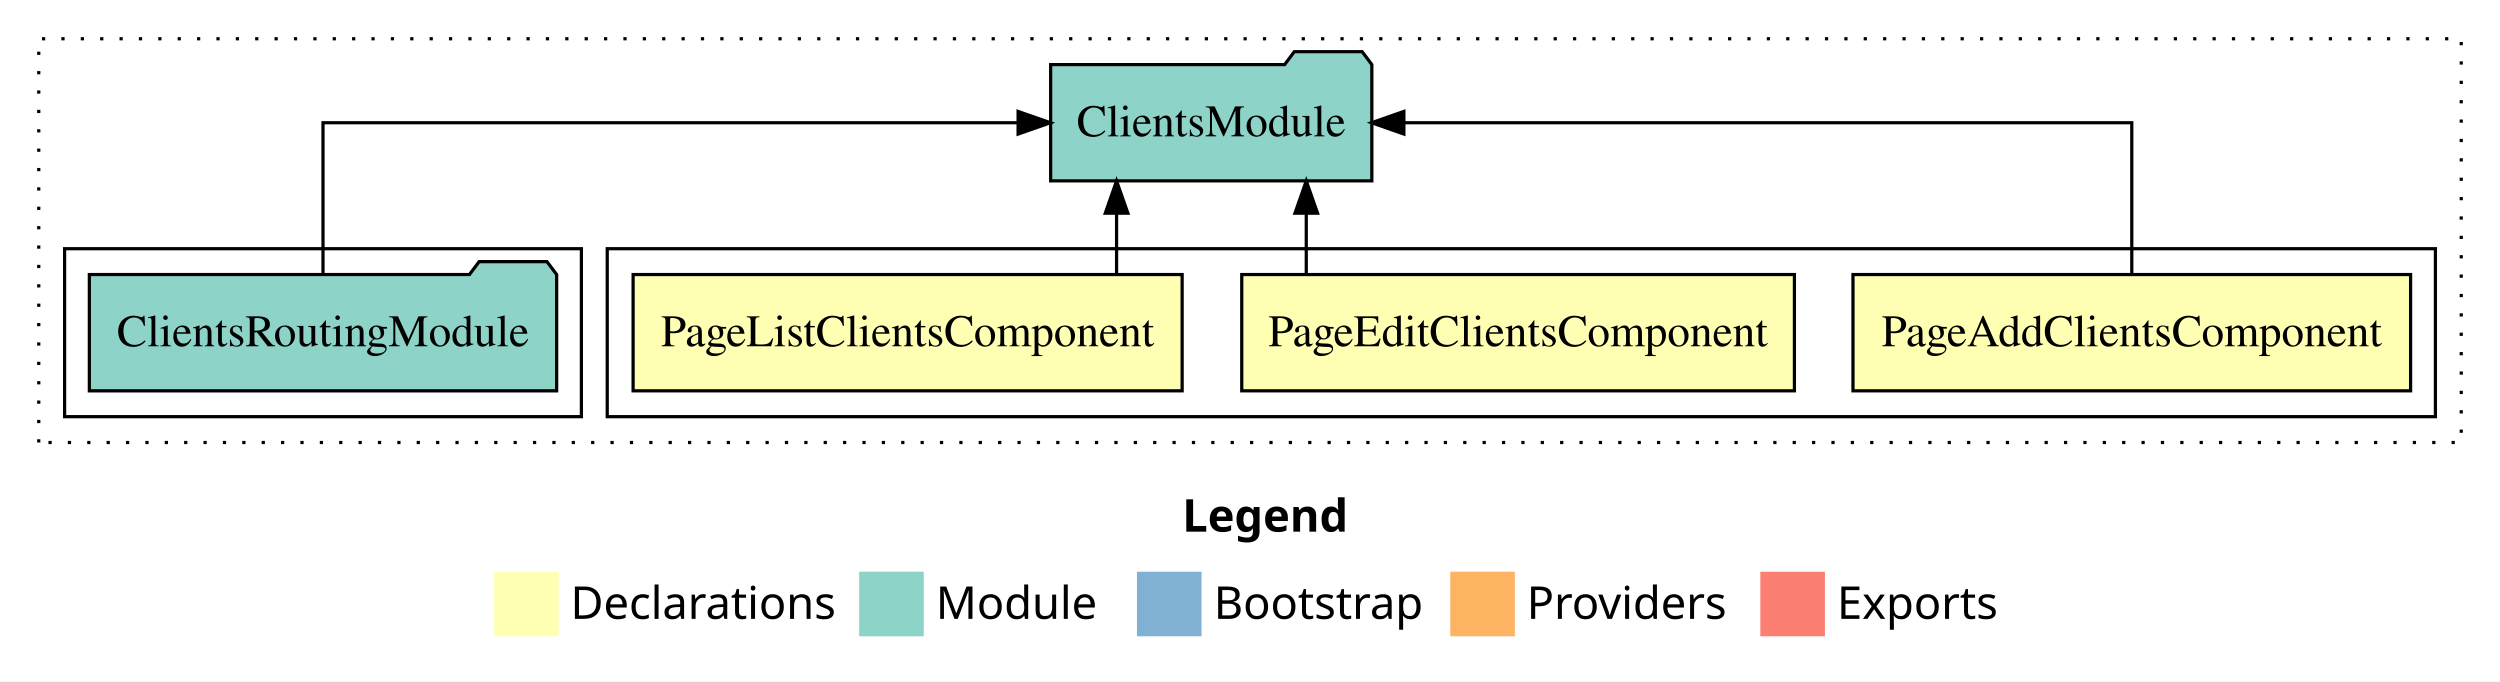
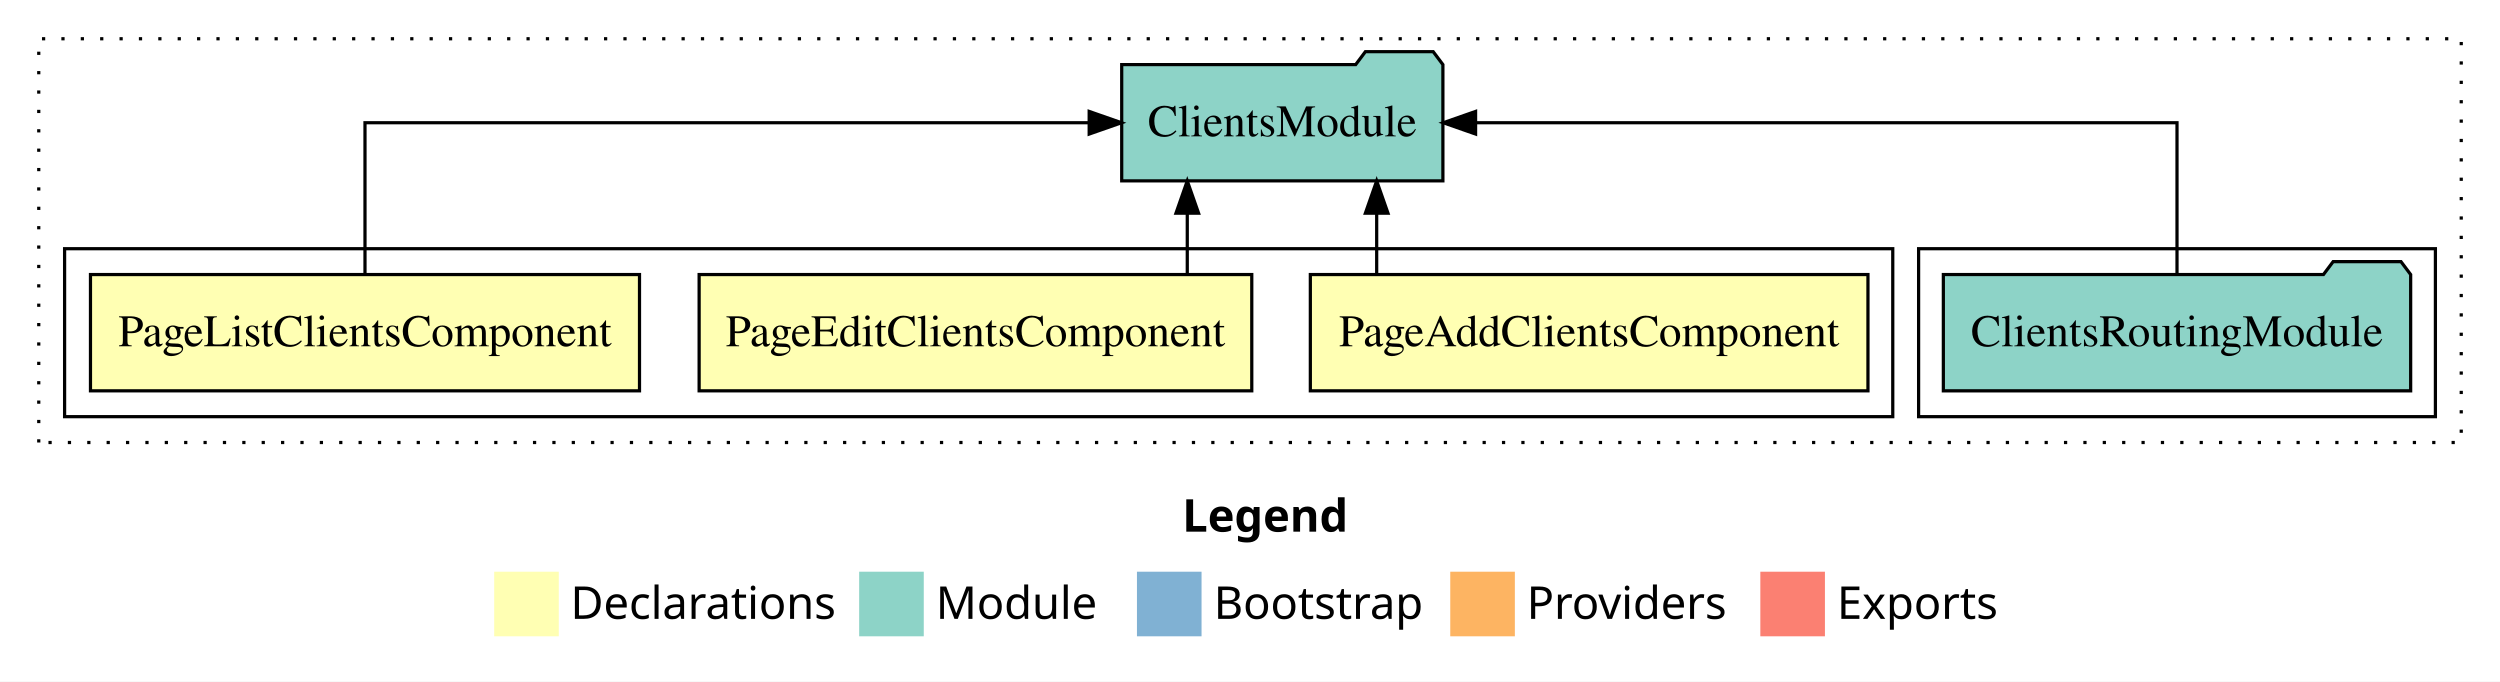
<svg xmlns="http://www.w3.org/2000/svg" width="774pt" height="211pt" viewBox="0.00 0.00 774.00 211.00">
  <g id="graph0" class="graph" transform="scale(1 1) rotate(0) translate(4 207)">
    <polygon fill="white" stroke="transparent" points="-4,4 -4,-207 770,-207 770,4 -4,4" />
    <text text-anchor="start" x="362.01" y="-42.4" font-family="sans-serif" font-weight="bold" font-size="14.00">Legend</text>
    <polygon fill="#ffffb3" stroke="transparent" points="149,-10 149,-30 169,-30 169,-10 149,-10" />
    <text text-anchor="start" x="172.63" y="-15.4" font-family="sans-serif" font-size="14.00">  Declarations</text>
    <polygon fill="#8dd3c7" stroke="transparent" points="262,-10 262,-30 282,-30 282,-10 262,-10" />
    <text text-anchor="start" x="285.73" y="-15.4" font-family="sans-serif" font-size="14.00">  Module</text>
    <polygon fill="#80b1d3" stroke="transparent" points="348,-10 348,-30 368,-30 368,-10 348,-10" />
    <text text-anchor="start" x="371.78" y="-15.4" font-family="sans-serif" font-size="14.00">  Bootstrap</text>
    <polygon fill="#fdb462" stroke="transparent" points="445,-10 445,-30 465,-30 465,-10 445,-10" />
    <text text-anchor="start" x="468.67" y="-15.4" font-family="sans-serif" font-size="14.00">  Providers</text>
    <polygon fill="#fb8072" stroke="transparent" points="541,-10 541,-30 561,-30 561,-10 541,-10" />
    <text text-anchor="start" x="564.73" y="-15.4" font-family="sans-serif" font-size="14.00">  Exports</text>
    <g id="clust1" class="cluster">
      <polygon fill="none" stroke="black" stroke-dasharray="1,5" points="8,-70 8,-195 758,-195 758,-70 8,-70" />
    </g>
+     <g id="clust6" class="cluster">
+       <polygon fill="none" stroke="black" points="590,-78 590,-130 750,-130 750,-78 590,-78" />
+     </g>
    <g id="clust2" class="cluster">
-       <polygon fill="none" stroke="black" points="184,-78 184,-130 750,-130 750,-78 184,-78" />
-     </g>
-     <g id="clust6" class="cluster">
-       <polygon fill="none" stroke="black" points="16,-78 16,-130 176,-130 176,-78 16,-78" />
+       <polygon fill="none" stroke="black" points="16,-78 16,-130 582,-130 582,-78 16,-78" />
    </g>
    <g id="node1" class="node">
-       <polygon fill="#ffffb3" stroke="black" points="742.32,-122 569.68,-122 569.68,-86 742.32,-86 742.32,-122" />
-       <text text-anchor="middle" x="656" y="-99.8" font-family="Times,serif" font-size="14.00">PageAddClientsComponent</text>
+       <polygon fill="#ffffb3" stroke="black" points="574.32,-122 401.68,-122 401.68,-86 574.32,-86 574.32,-122" />
+       <text text-anchor="middle" x="488" y="-99.8" font-family="Times,serif" font-size="14.00">PageAddClientsComponent</text>
    </g>
    <g id="node4" class="node">
-       <polygon fill="#8dd3c7" stroke="black" points="420.72,-187 417.72,-191 396.72,-191 393.72,-187 321.28,-187 321.28,-151 420.72,-151 420.72,-187" />
-       <text text-anchor="middle" x="371" y="-164.8" font-family="Times,serif" font-size="14.00">ClientsModule</text>
+       <polygon fill="#8dd3c7" stroke="black" points="442.72,-187 439.72,-191 418.72,-191 415.72,-187 343.28,-187 343.28,-151 442.72,-151 442.72,-187" />
+       <text text-anchor="middle" x="393" y="-164.8" font-family="Times,serif" font-size="14.00">ClientsModule</text>
    </g>
    <g id="edge1" class="edge">
-       <path fill="none" stroke="black" d="M656,-122.11C656,-141.34 656,-169 656,-169 656,-169 430.64,-169 430.64,-169" />
-       <polygon fill="black" stroke="black" points="430.64,-165.5 420.64,-169 430.64,-172.5 430.64,-165.5" />
+       <path fill="none" stroke="black" d="M422.22,-122.11C422.22,-122.11 422.22,-140.99 422.22,-140.99" />
+       <polygon fill="black" stroke="black" points="418.72,-140.99 422.22,-150.99 425.72,-140.99 418.72,-140.99" />
    </g>
    <g id="node2" class="node">
-       <polygon fill="#ffffb3" stroke="black" points="551.55,-122 380.45,-122 380.45,-86 551.55,-86 551.55,-122" />
-       <text text-anchor="middle" x="466" y="-99.8" font-family="Times,serif" font-size="14.00">PageEditClientsComponent</text>
+       <polygon fill="#ffffb3" stroke="black" points="383.55,-122 212.45,-122 212.45,-86 383.55,-86 383.55,-122" />
+       <text text-anchor="middle" x="298" y="-99.8" font-family="Times,serif" font-size="14.00">PageEditClientsComponent</text>
    </g>
    <g id="edge2" class="edge">
-       <path fill="none" stroke="black" d="M400.42,-122.11C400.42,-122.11 400.42,-140.99 400.42,-140.99" />
-       <polygon fill="black" stroke="black" points="396.92,-140.99 400.42,-150.99 403.92,-140.99 396.92,-140.99" />
+       <path fill="none" stroke="black" d="M363.58,-122.11C363.58,-122.11 363.58,-140.99 363.58,-140.99" />
+       <polygon fill="black" stroke="black" points="360.08,-140.99 363.58,-150.99 367.08,-140.99 360.08,-140.99" />
    </g>
    <g id="node3" class="node">
-       <polygon fill="#ffffb3" stroke="black" points="361.99,-122 192.01,-122 192.01,-86 361.99,-86 361.99,-122" />
-       <text text-anchor="middle" x="277" y="-99.8" font-family="Times,serif" font-size="14.00">PageListClientsComponent</text>
+       <polygon fill="#ffffb3" stroke="black" points="193.99,-122 24.01,-122 24.01,-86 193.99,-86 193.99,-122" />
+       <text text-anchor="middle" x="109" y="-99.8" font-family="Times,serif" font-size="14.00">PageListClientsComponent</text>
    </g>
    <g id="edge3" class="edge">
-       <path fill="none" stroke="black" d="M341.69,-122.11C341.69,-122.11 341.69,-140.99 341.69,-140.99" />
-       <polygon fill="black" stroke="black" points="338.19,-140.99 341.69,-150.99 345.19,-140.99 338.19,-140.99" />
+       <path fill="none" stroke="black" d="M109,-122.11C109,-141.34 109,-169 109,-169 109,-169 333.21,-169 333.21,-169" />
+       <polygon fill="black" stroke="black" points="333.21,-172.5 343.21,-169 333.21,-165.5 333.21,-172.5" />
    </g>
    <g id="node5" class="node">
-       <polygon fill="#8dd3c7" stroke="black" points="168.34,-122 165.34,-126 144.34,-126 141.34,-122 23.66,-122 23.66,-86 168.34,-86 168.34,-122" />
-       <text text-anchor="middle" x="96" y="-99.8" font-family="Times,serif" font-size="14.00">ClientsRoutingModule</text>
+       <polygon fill="#8dd3c7" stroke="black" points="742.34,-122 739.34,-126 718.34,-126 715.34,-122 597.66,-122 597.66,-86 742.34,-86 742.34,-122" />
+       <text text-anchor="middle" x="670" y="-99.8" font-family="Times,serif" font-size="14.00">ClientsRoutingModule</text>
    </g>
    <g id="edge4" class="edge">
-       <path fill="none" stroke="black" d="M96,-122.11C96,-141.34 96,-169 96,-169 96,-169 311.2,-169 311.2,-169" />
-       <polygon fill="black" stroke="black" points="311.2,-172.5 321.2,-169 311.2,-165.5 311.2,-172.5" />
+       <path fill="none" stroke="black" d="M670,-122.11C670,-141.34 670,-169 670,-169 670,-169 452.84,-169 452.84,-169" />
+       <polygon fill="black" stroke="black" points="452.84,-165.5 442.84,-169 452.84,-172.5 452.84,-165.5" />
    </g>
  </g>
</svg>
